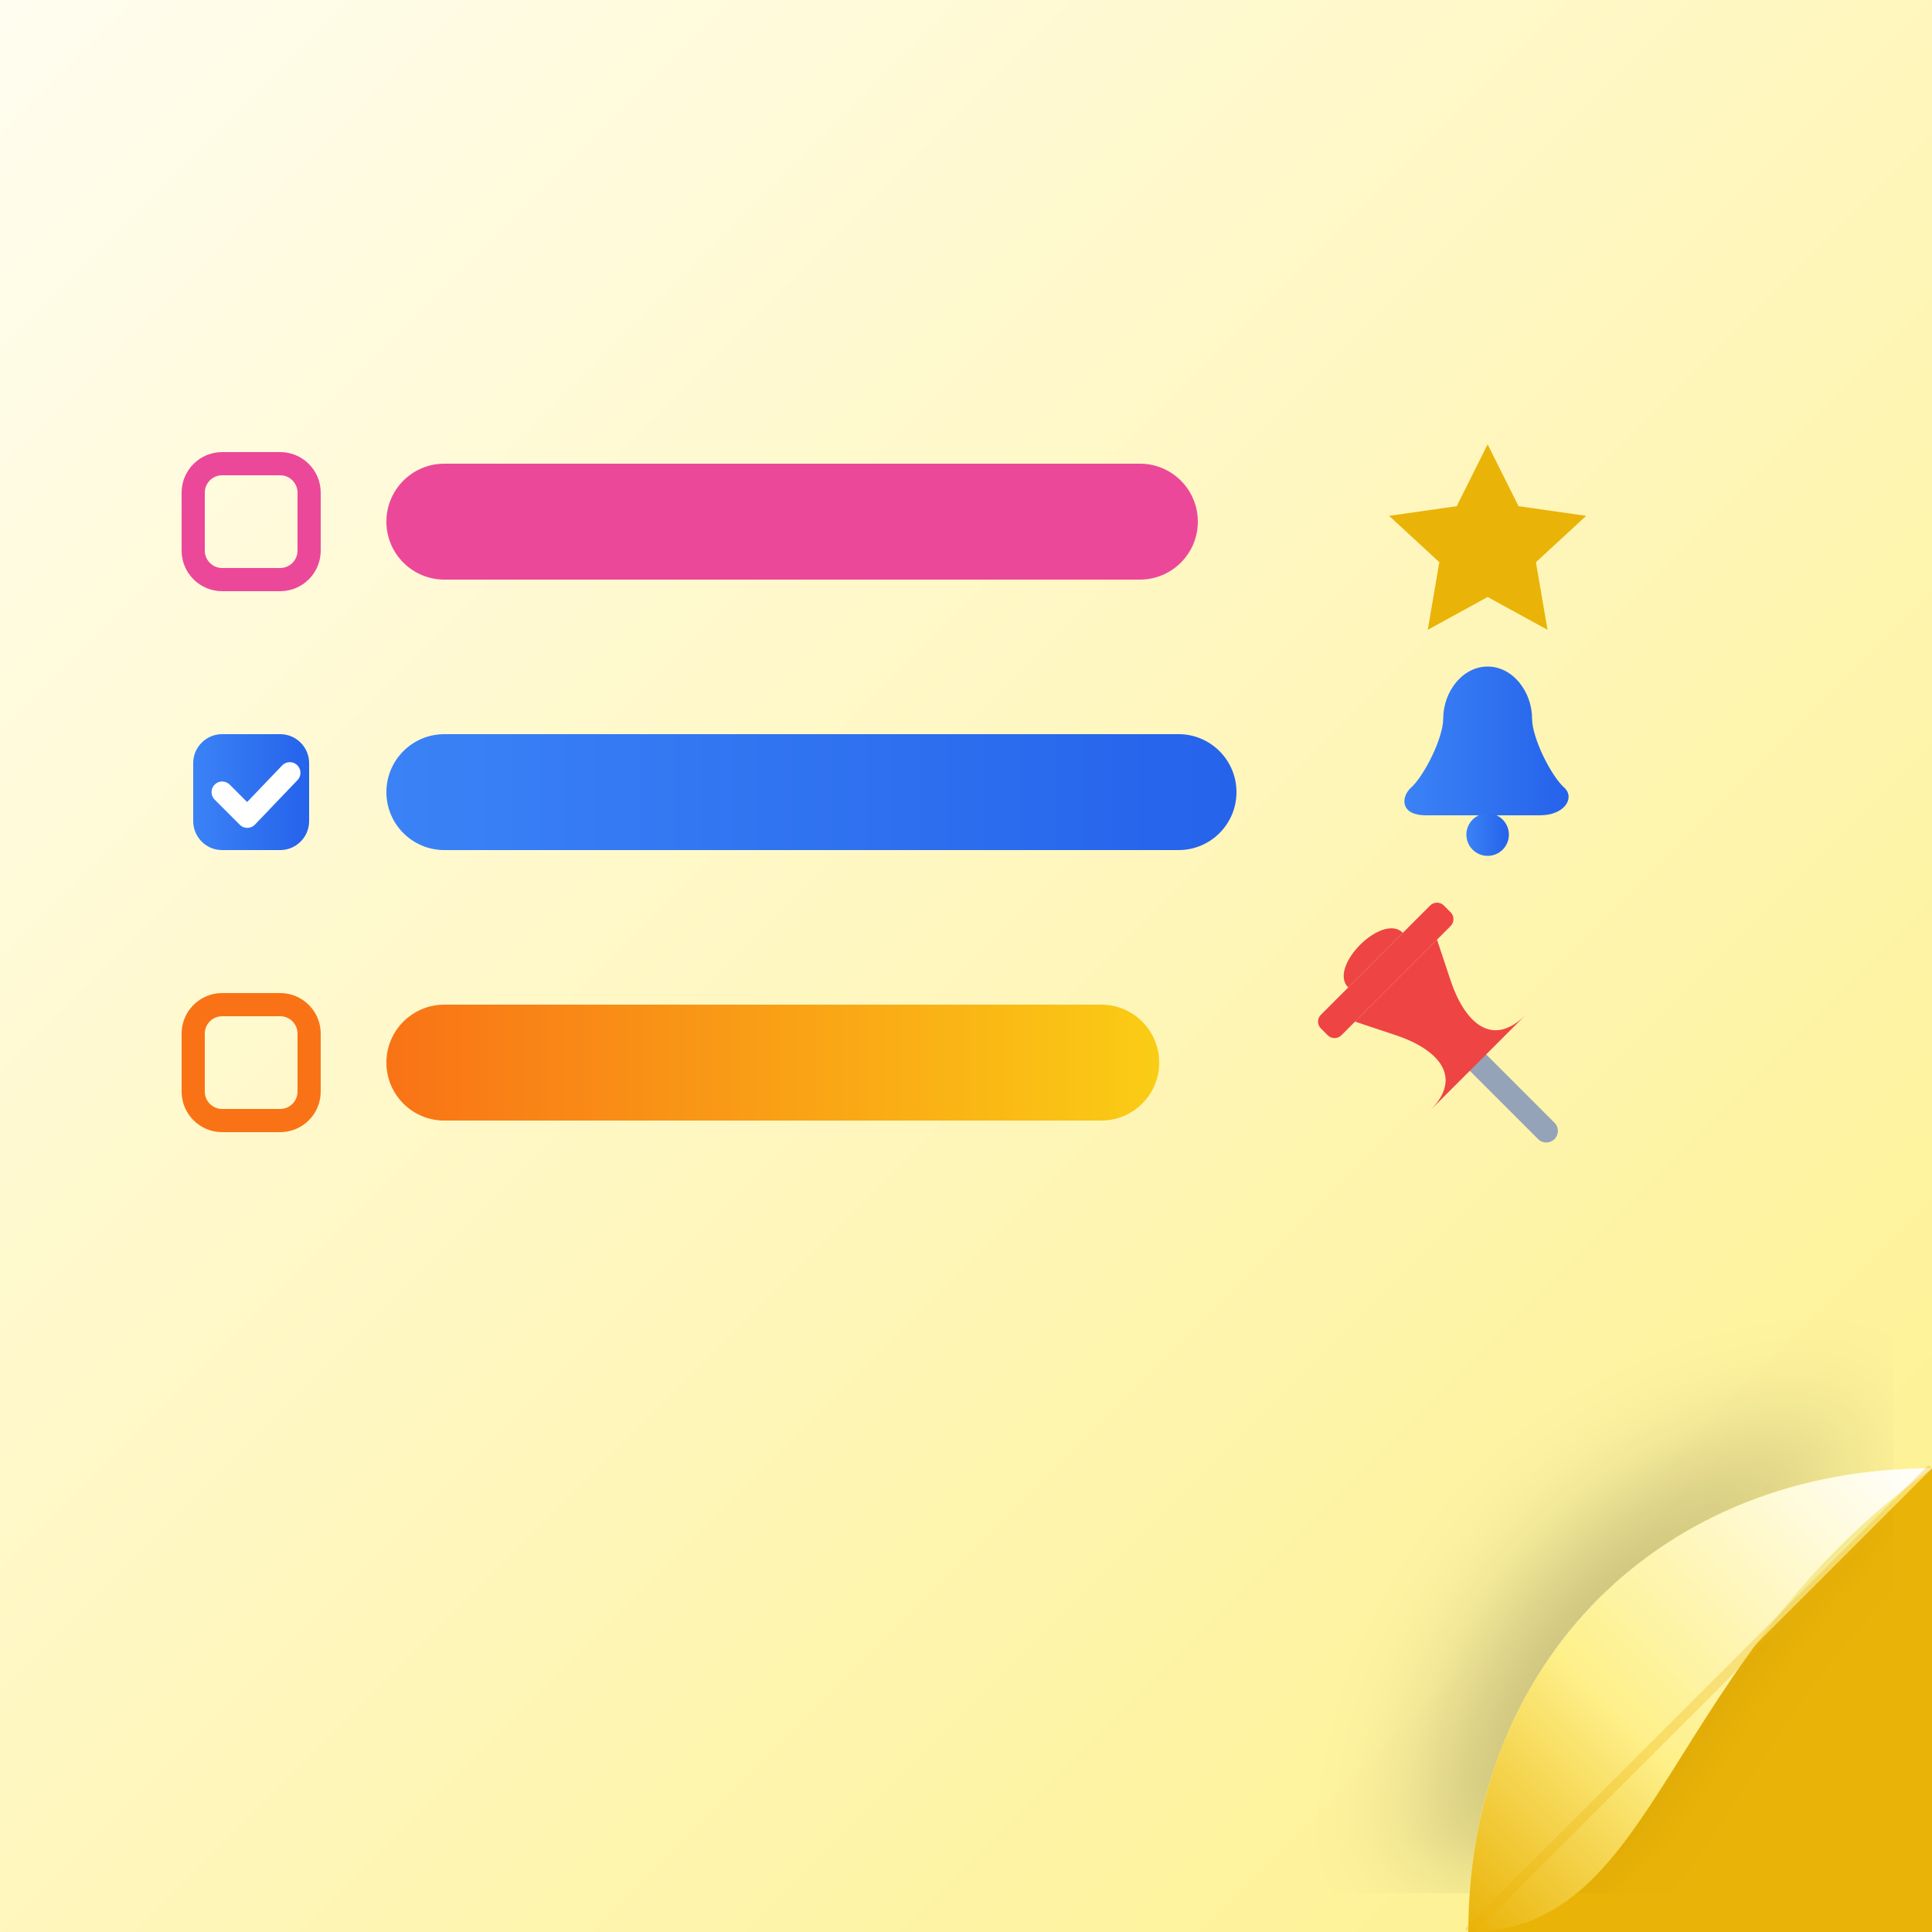
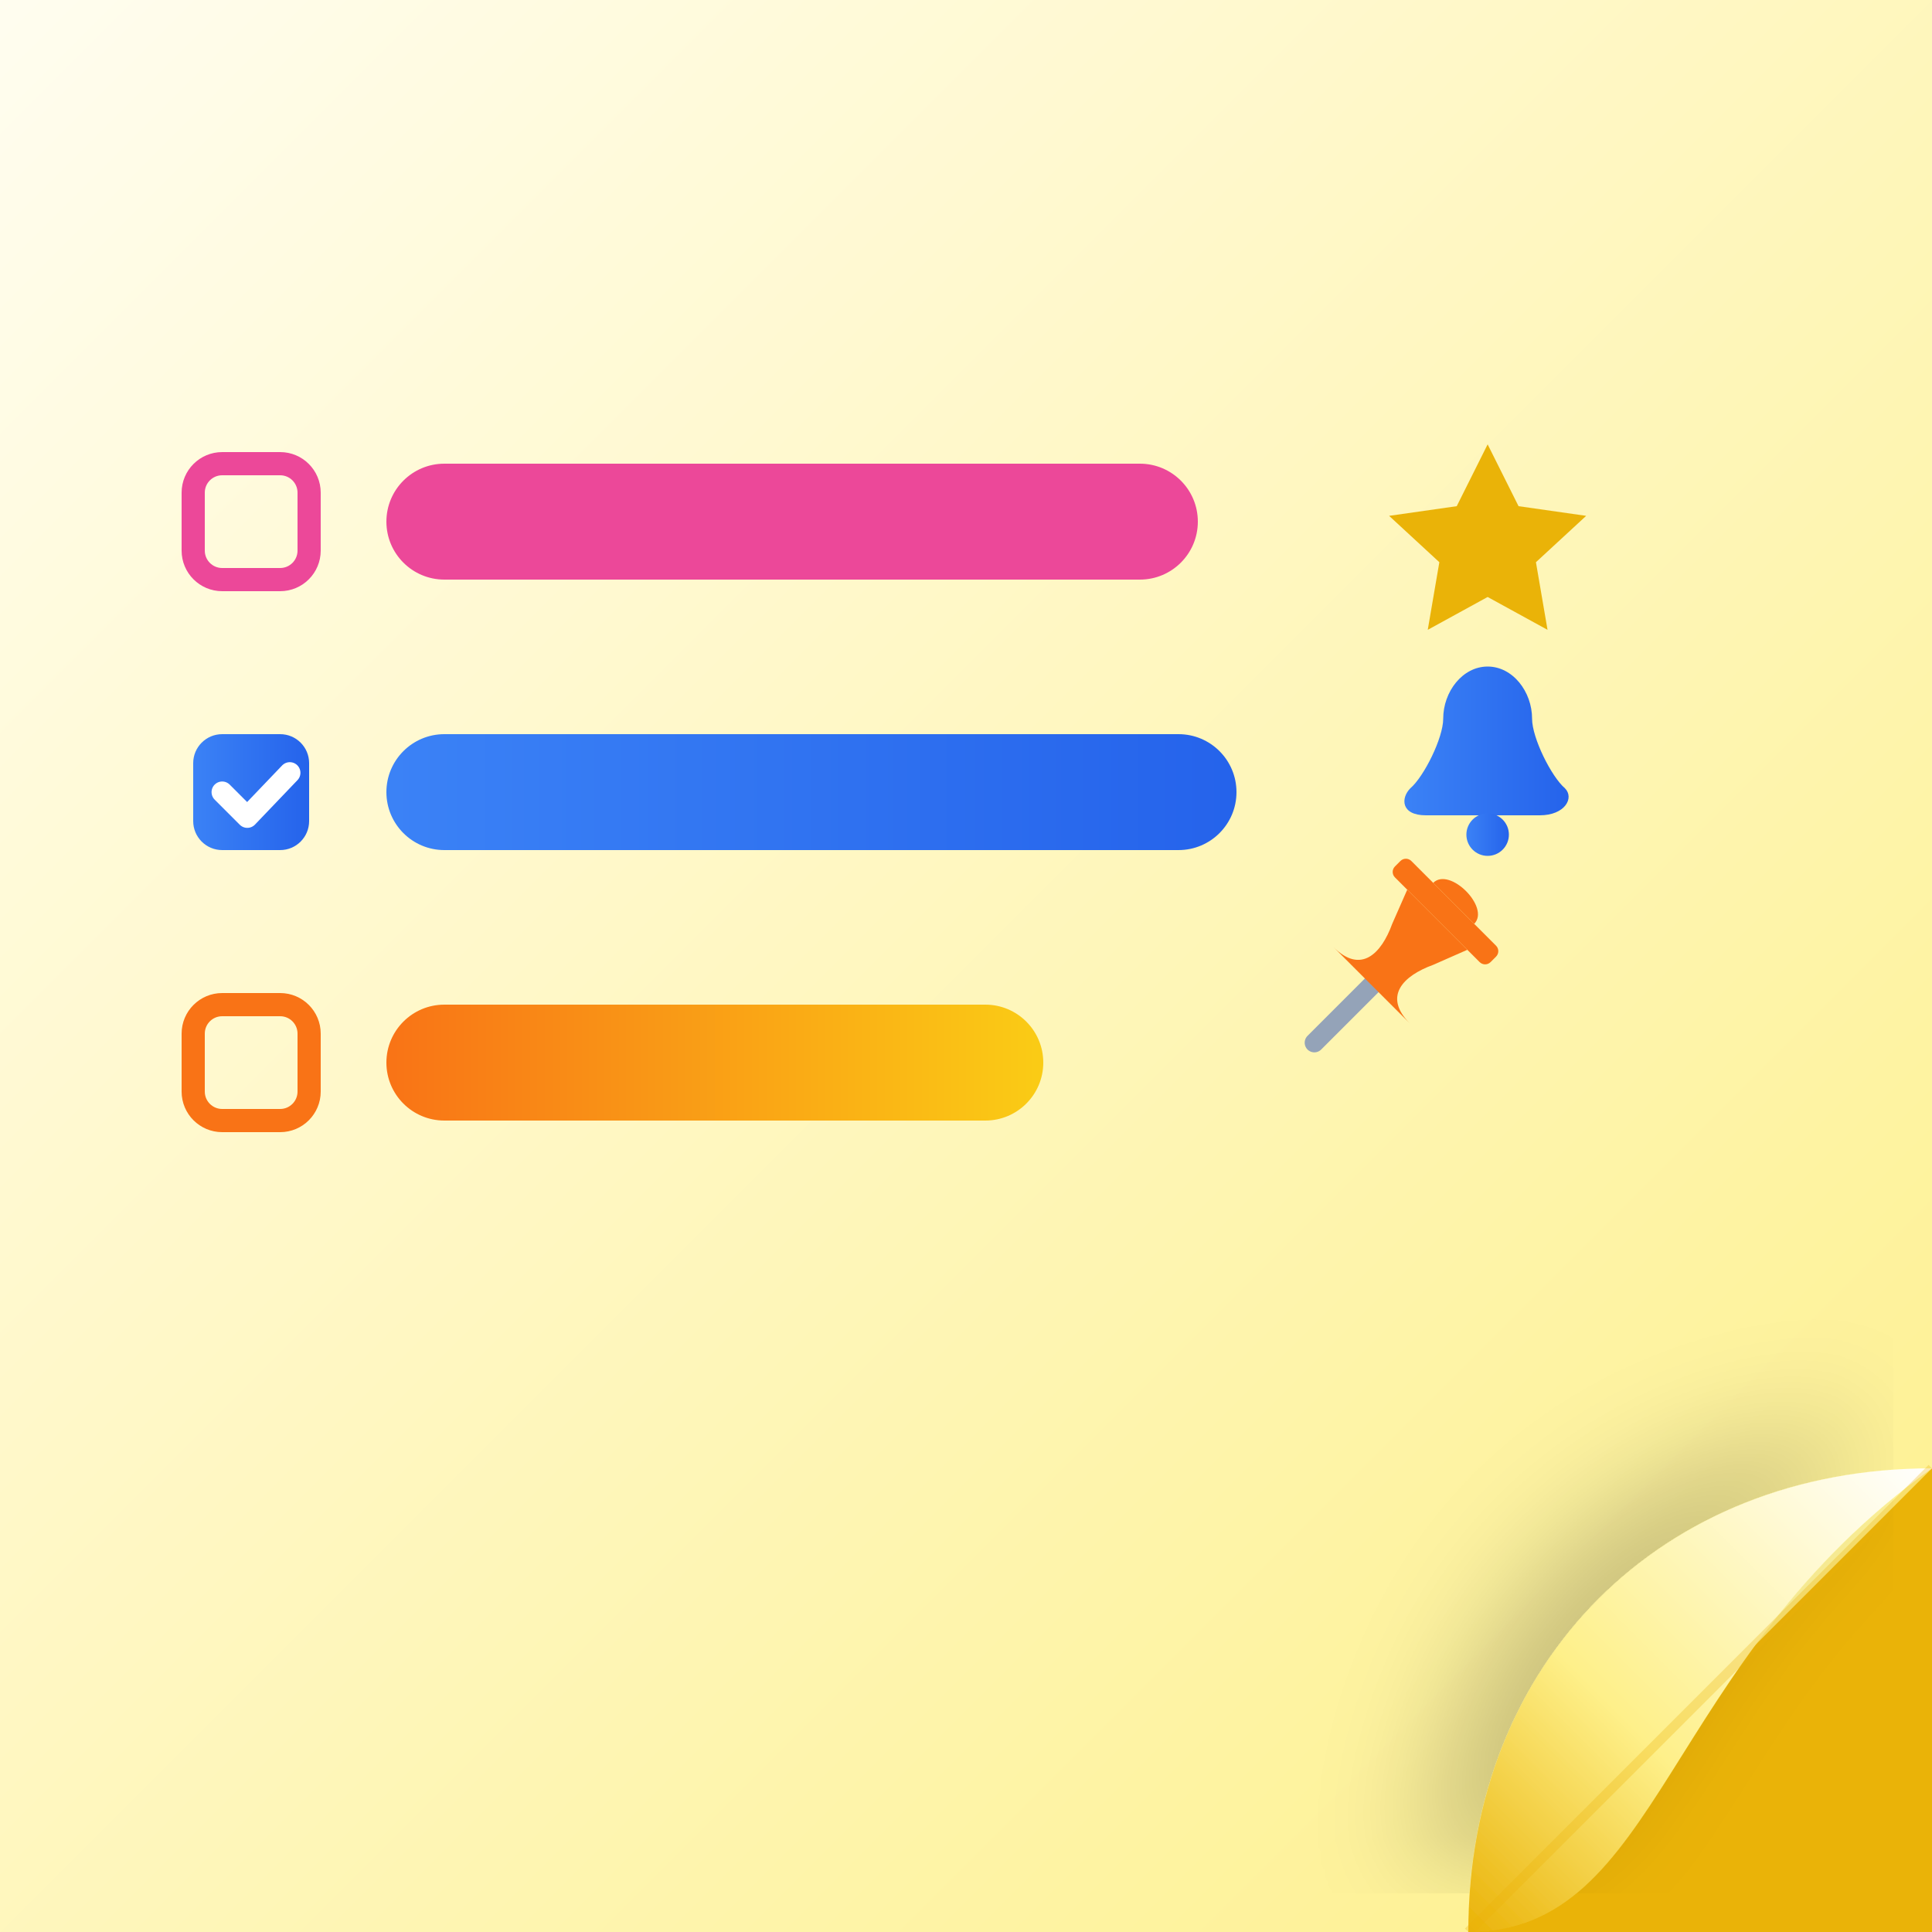
<svg xmlns="http://www.w3.org/2000/svg" viewBox="0 0 100 100" fill="none">
  <defs>
    <linearGradient id="paper-bg" x1="0%" y1="0%" x2="100%" y2="100%">
      <stop offset="0%" stop-color="#FFFDF0" />
      <stop offset="100%" stop-color="#FEF08A" />
    </linearGradient>
    <linearGradient id="curl-bg" x1="0%" y1="100%" x2="100%" y2="0%">
      <stop offset="0%" stop-color="#EAB308" />
      <stop offset="40%" stop-color="#FEF08A" />
      <stop offset="100%" stop-color="#FFFFFF" />
    </linearGradient>
    <linearGradient id="pill-blue" x1="0%" y1="0%" x2="100%" y2="0%">
      <stop offset="0%" stop-color="#3B82F6" />
      <stop offset="100%" stop-color="#2563EB" />
    </linearGradient>
    <linearGradient id="pill-yellow" x1="0%" y1="0%" x2="100%" y2="0%">
      <stop offset="0%" stop-color="#F97316" />
      <stop offset="100%" stop-color="#FACC15" />
    </linearGradient>
    <filter id="curl-shadow" x="-35%" y="-35%" width="170%" height="170%">
      <feDropShadow dx="-2" dy="-2" stdDeviation="3" flood-color="#000000" flood-opacity="0.22" />
    </filter>
  </defs>
  <g>
    <rect width="100" height="100" fill="#EAB308" />
    <path d="M0 0 H100 V76 L76 100 H0 Z" fill="url(#paper-bg)" />
    <rect x="10" y="24" width="6" height="6" rx="1.5" stroke="#EC4899" stroke-width="1.2" fill="none" />
    <rect x="20" y="24" width="42" height="6" rx="3" fill="#EC4899" />
    <path d="M77.0 23 L78.6 26.2 L82.1 26.7 L79.5 29.1 L80.1 32.6 L77.0 30.9 L73.9 32.6 L74.5 29.1 L71.9 26.7 L75.4 26.2 Z" fill="#EAB308" />
    <rect x="10" y="38" width="6" height="6" rx="1.5" fill="url(#pill-blue)" />
    <path d="M11.5 41 L12.8 42.3 L15 40" stroke="#FFFFFF" stroke-width="1.1" stroke-linecap="round" stroke-linejoin="round" />
    <rect x="20" y="38" width="44" height="6" rx="3" fill="url(#pill-blue)" />
    <path d="M77.0 34.5 C75.7 34.5 74.7 35.8 74.7 37.2 C74.7 38.2 73.7 40.2 73.0 40.8 C72.5 41.3 72.5 42.2 73.8 42.2 H79.7 C81.0 42.2 81.5 41.3 81.0 40.8 C80.3 40.2 79.3 38.2 79.3 37.2 C79.3 35.8 78.3 34.5 77.0 34.5 Z" fill="url(#pill-blue)" />
    <circle cx="77.0" cy="43.2" r="1.1" fill="url(#pill-blue)" />
    <rect x="10" y="52" width="6" height="6" rx="1.5" stroke="#F97316" stroke-width="1.2" fill="none" />
-     <rect x="20" y="52" width="40" height="6" rx="3" fill="url(#pill-yellow)" />
-     <g transform="translate(76.5, 55) rotate(-45)">
-       <path d="M0 0 L0 5" stroke="#94A3B8" stroke-width="1.2" stroke-linecap="round" />
-       <path d="M-3.5 0 C-1 0 -1 -2 -2 -4 L-3 -6 L3 -6 L2 -4 C1 -2 1 0 3.5 0 Z" fill="#EF4444" />
-       <rect x="-4.5" y="-7.5" width="9" height="1.5" rx="0.5" fill="#EF4444" />
-       <path d="M-2 -7.5 C-2 -9 2 -9 2 -7.5 Z" fill="#EF4444" />
+     <rect x="20" y="52" width="34" height="6" rx="3" fill="url(#pill-yellow)" />
+     <g transform="translate(71, 51) rotate(45)">
+       <path d="M0 0 L0 4.2" stroke="#94A3B8" stroke-width="1.0" stroke-linecap="round" />
+       <path d="M-2.8 0 C-0.8 0 -0.8 -1.5 -1.5 -3 L-2.2 -4.8 L2.2 -4.8 L1.5 -3 C0.8 -1.5 0.8 0 2.8 0 Z" fill="#F97316" />
+       <rect x="-3.5" y="-6" width="7" height="1.2" rx="0.4" fill="#F97316" />
+       <path d="M-1.5 -6 C-1.5 -7.2 1.5 -7.2 1.5 -6 Z" fill="#F97316" />
    </g>
    <path d="M76 100 C76 86 86 76 100 76 C86 86 86 100 76 100 Z" fill="url(#curl-bg)" filter="url(#curl-shadow)" />
    <path d="M76 100 L100 76" stroke="#EAB308" stroke-opacity="0.3" stroke-width="0.5" />
  </g>
</svg>
